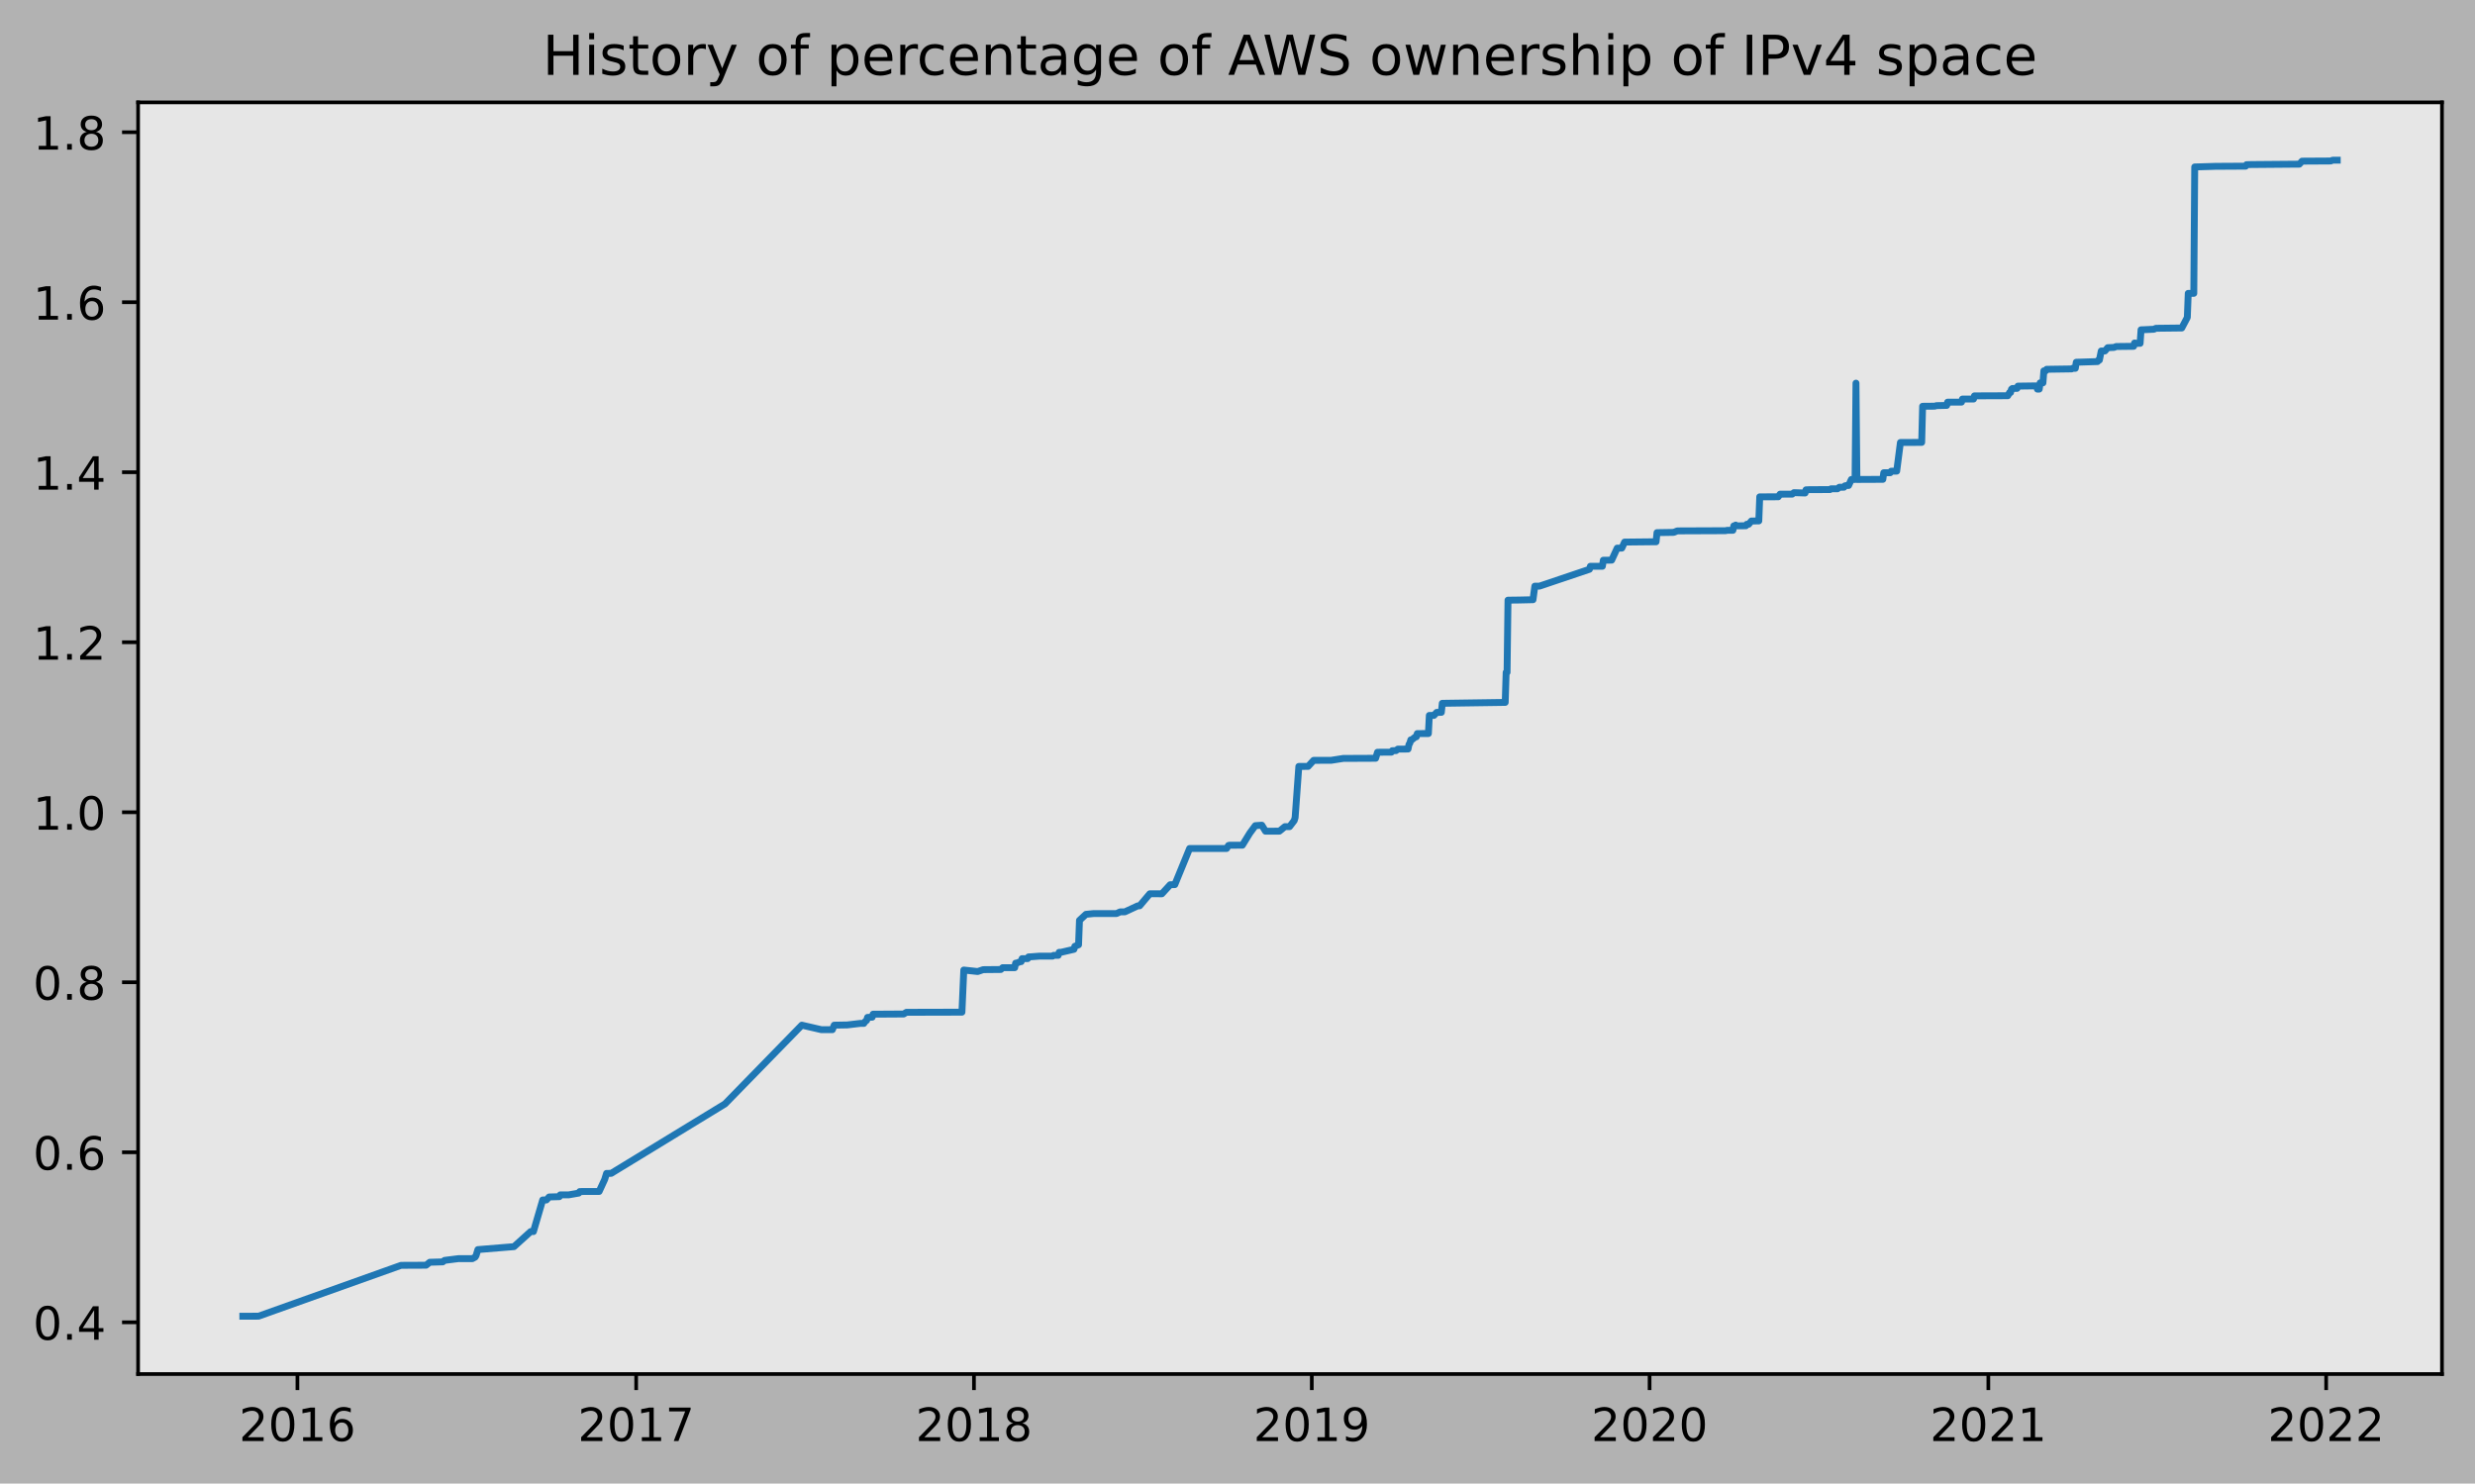
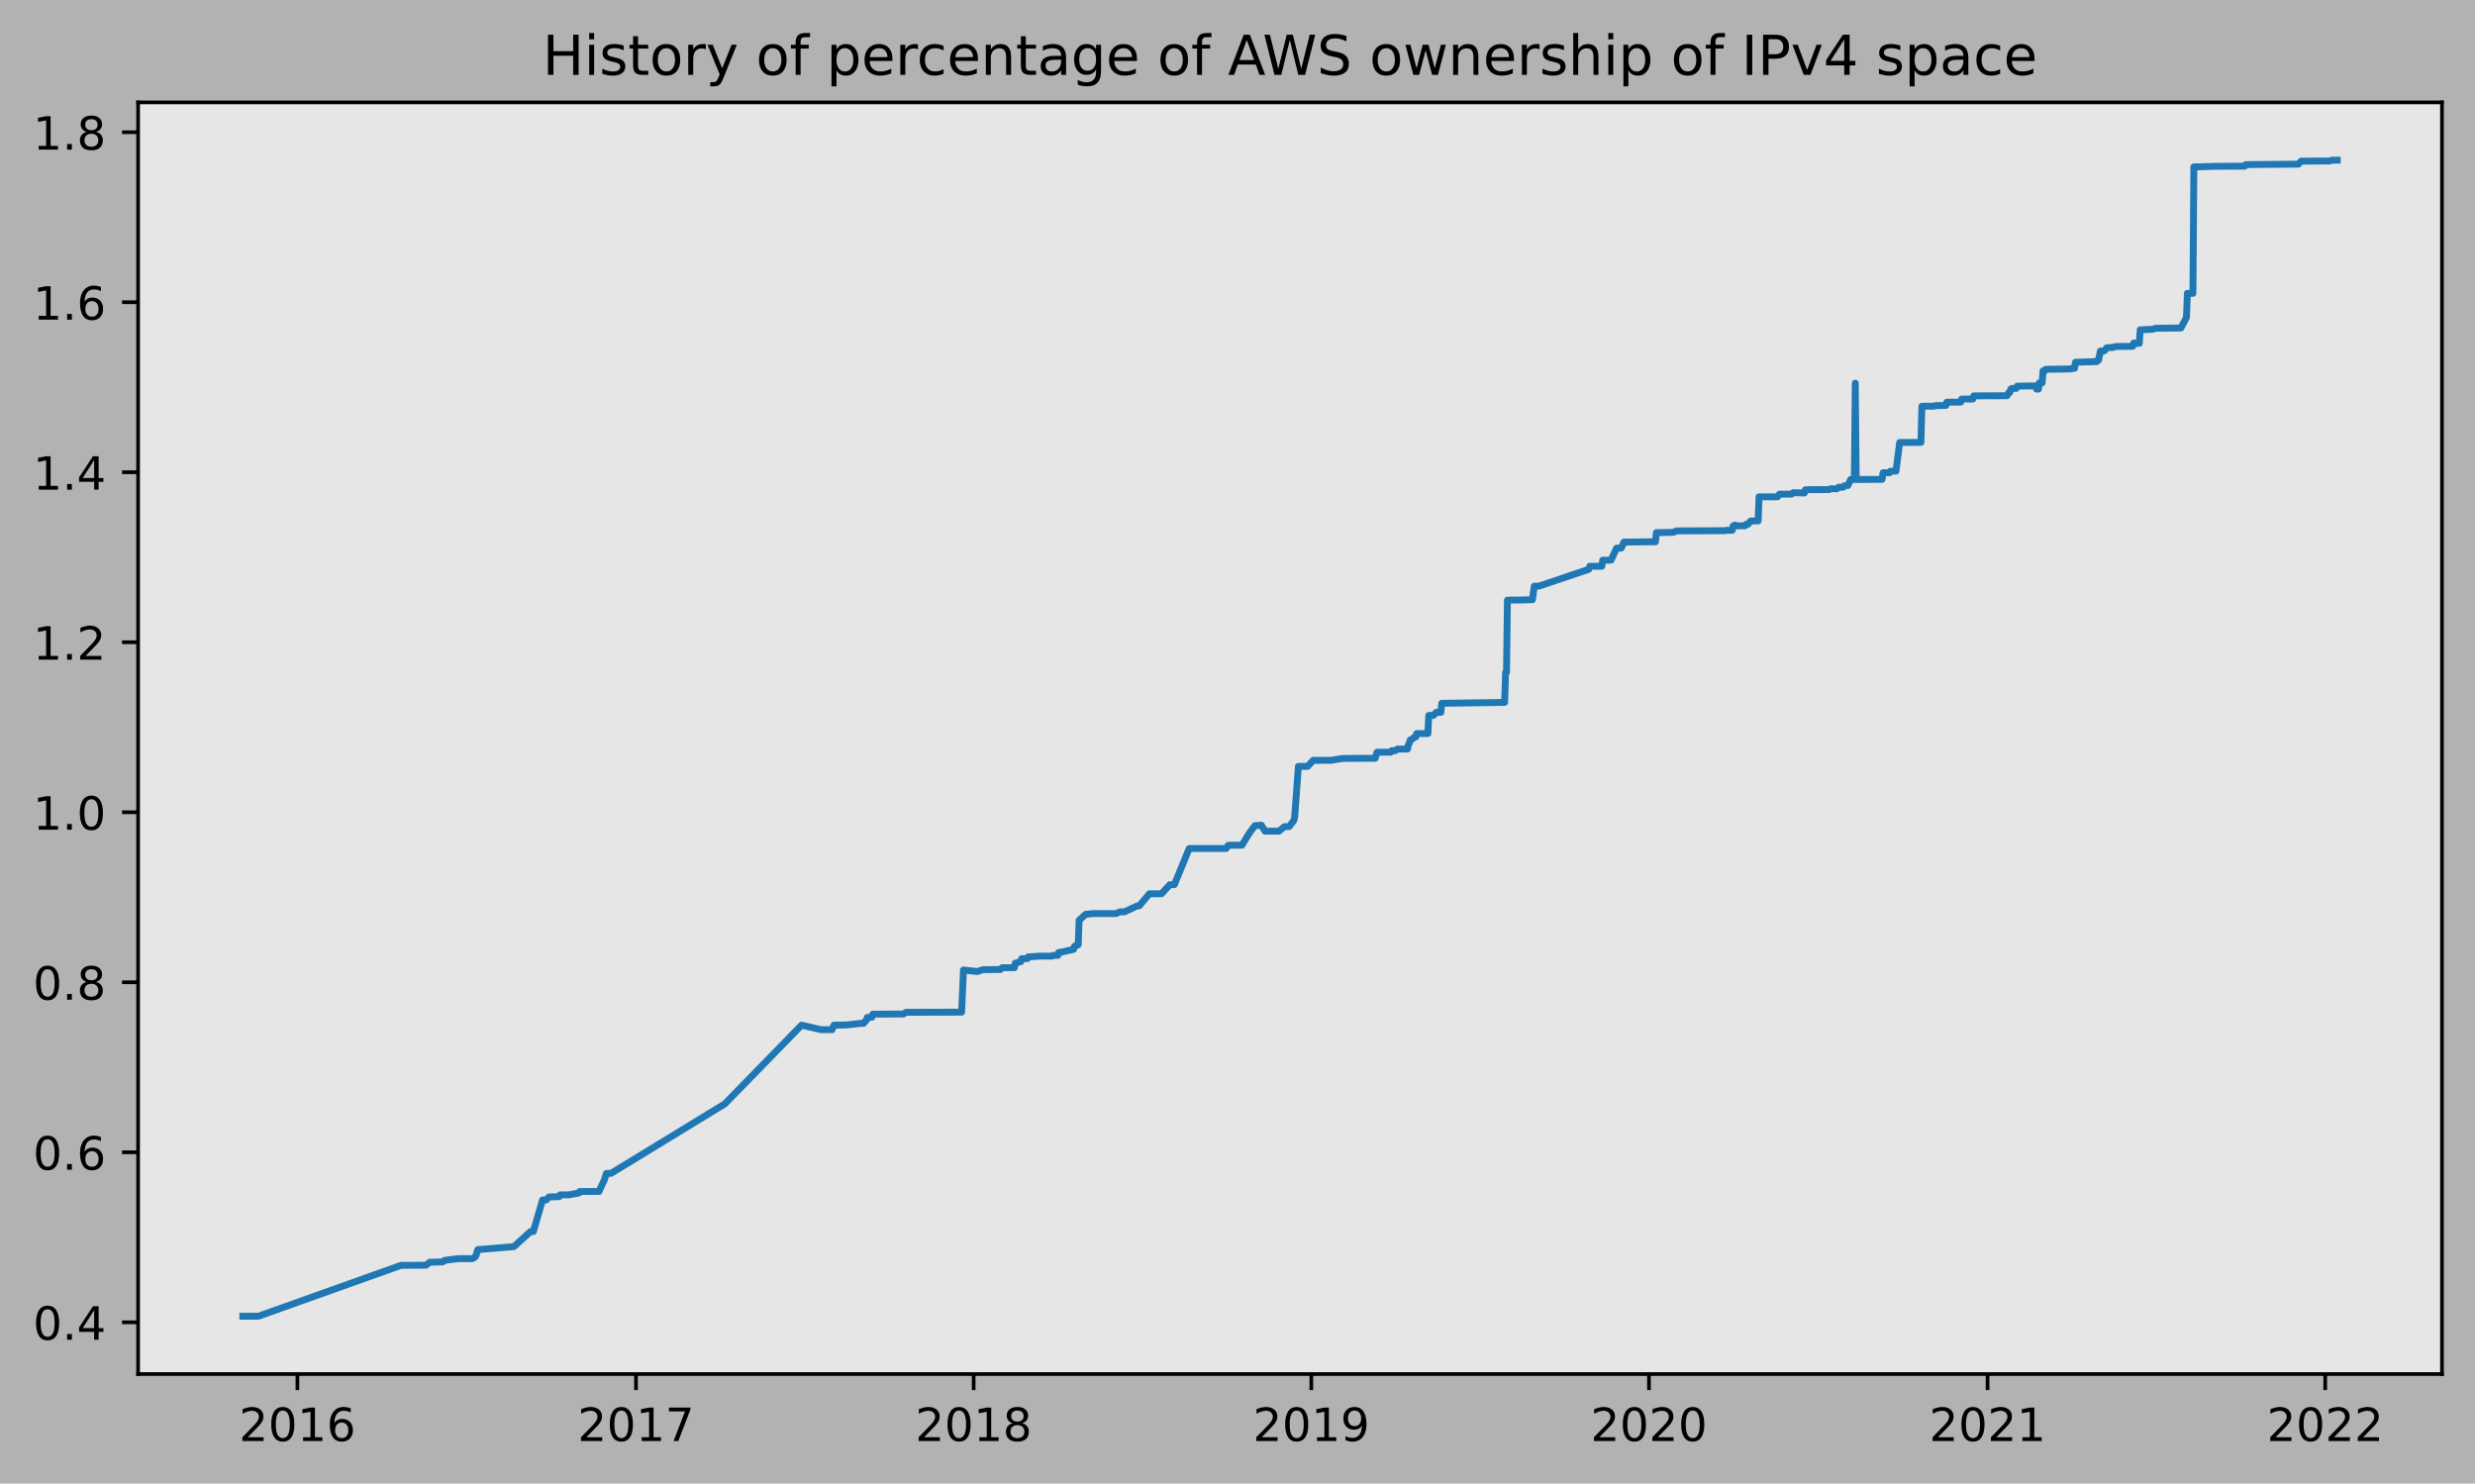
<svg xmlns="http://www.w3.org/2000/svg" xmlns:xlink="http://www.w3.org/1999/xlink" height="323.396pt" version="1.1" viewBox="0 0 539.503 323.396" width="539.503pt">
  <defs>
    <style type="text/css">
*{stroke-linecap:butt;stroke-linejoin:round;}
  </style>
  </defs>
  <g id="figure_1">
    <g id="patch_1">
      <path d="M 0 323.396  L 539.503 323.396  L 539.503 0  L 0 0  z " style="fill:#b2b2b2;" />
    </g>
    <g id="axes_1">
      <g id="patch_2">
        <path d="M 30.103 299.518  L 532.303 299.518  L 532.303 22.318  L 30.103 22.318  z " style="fill:#e6e6e6;" />
      </g>
      <g id="matplotlib.axis_1">
        <g id="xtick_1">
          <g id="line2d_1">
            <defs>
-               <path d="M 0 0  L 0 3.5  " id="m30e908b2bb" style="stroke:#000000;stroke-width:0.8;" />
-             </defs>
-             <g>
-               <use style="stroke:#000000;stroke-width:0.8;" x="64.833" xlink:href="#m30e908b2bb" y="299.518" />
+               <path d="M 0 0  L 0 3.5  " id="m2cf5b96a98" style="stroke:#000000;stroke-width:0.8;" />
+             </defs>
+             <g>
+               <use style="stroke:#000000;stroke-width:0.8;" x="64.828" xlink:href="#m2cf5b96a98" y="299.518" />
            </g>
          </g>
          <g id="text_1">
            <defs>
              <path d="M 19.188 8.297  L 53.609 8.297  L 53.609 0  L 7.328 0  L 7.328 8.297  Q 12.938 14.109 22.625 23.891  Q 32.328 33.688 34.812 36.531  Q 39.547 41.844 41.422 45.531  Q 43.312 49.219 43.312 52.781  Q 43.312 58.594 39.234 62.25  Q 35.156 65.922 28.609 65.922  Q 23.969 65.922 18.812 64.312  Q 13.672 62.703 7.812 59.422  L 7.812 69.391  Q 13.766 71.781 18.938 73  Q 24.125 74.219 28.422 74.219  Q 39.75 74.219 46.484 68.547  Q 53.219 62.891 53.219 53.422  Q 53.219 48.922 51.531 44.891  Q 49.859 40.875 45.406 35.406  Q 44.188 33.984 37.641 27.219  Q 31.109 20.453 19.188 8.297  z " id="DejaVuSans-50" />
              <path d="M 31.781 66.406  Q 24.172 66.406 20.328 58.906  Q 16.5 51.422 16.5 36.375  Q 16.5 21.391 20.328 13.891  Q 24.172 6.391 31.781 6.391  Q 39.453 6.391 43.281 13.891  Q 47.125 21.391 47.125 36.375  Q 47.125 51.422 43.281 58.906  Q 39.453 66.406 31.781 66.406  z M 31.781 74.219  Q 44.047 74.219 50.516 64.516  Q 56.984 54.828 56.984 36.375  Q 56.984 17.969 50.516 8.266  Q 44.047 -1.422 31.781 -1.422  Q 19.531 -1.422 13.062 8.266  Q 6.594 17.969 6.594 36.375  Q 6.594 54.828 13.062 64.516  Q 19.531 74.219 31.781 74.219  z " id="DejaVuSans-48" />
              <path d="M 12.406 8.297  L 28.516 8.297  L 28.516 63.922  L 10.984 60.406  L 10.984 69.391  L 28.422 72.906  L 38.281 72.906  L 38.281 8.297  L 54.391 8.297  L 54.391 0  L 12.406 0  z " id="DejaVuSans-49" />
              <path d="M 33.016 40.375  Q 26.375 40.375 22.484 35.828  Q 18.609 31.297 18.609 23.391  Q 18.609 15.531 22.484 10.953  Q 26.375 6.391 33.016 6.391  Q 39.656 6.391 43.531 10.953  Q 47.406 15.531 47.406 23.391  Q 47.406 31.297 43.531 35.828  Q 39.656 40.375 33.016 40.375  z M 52.594 71.297  L 52.594 62.312  Q 48.875 64.062 45.094 64.984  Q 41.312 65.922 37.594 65.922  Q 27.828 65.922 22.672 59.328  Q 17.531 52.734 16.797 39.406  Q 19.672 43.656 24.016 45.922  Q 28.375 48.188 33.594 48.188  Q 44.578 48.188 50.953 41.516  Q 57.328 34.859 57.328 23.391  Q 57.328 12.156 50.688 5.359  Q 44.047 -1.422 33.016 -1.422  Q 20.359 -1.422 13.672 8.266  Q 6.984 17.969 6.984 36.375  Q 6.984 53.656 15.188 63.938  Q 23.391 74.219 37.203 74.219  Q 40.922 74.219 44.703 73.484  Q 48.484 72.75 52.594 71.297  z " id="DejaVuSans-54" />
            </defs>
-             <g transform="translate(52.10826 314.1166)scale(0.1 -0.1)">
+             <g transform="translate(52.10301 314.1166)scale(0.1 -0.1)">
              <use xlink:href="#DejaVuSans-50" />
              <use x="63.623" xlink:href="#DejaVuSans-48" />
              <use x="127.246" xlink:href="#DejaVuSans-49" />
              <use x="190.869" xlink:href="#DejaVuSans-54" />
            </g>
          </g>
        </g>
        <g id="xtick_2">
          <g id="line2d_2">
            <g>
-               <use style="stroke:#000000;stroke-width:0.8;" x="138.671" xlink:href="#m30e908b2bb" y="299.518" />
+               <use style="stroke:#000000;stroke-width:0.8;" x="138.633" xlink:href="#m2cf5b96a98" y="299.518" />
            </g>
          </g>
          <g id="text_2">
            <defs>
              <path d="M 8.203 72.906  L 55.078 72.906  L 55.078 68.703  L 28.609 0  L 18.312 0  L 43.219 64.594  L 8.203 64.594  z " id="DejaVuSans-55" />
            </defs>
-             <g transform="translate(125.9464 314.1166)scale(0.1 -0.1)">
+             <g transform="translate(125.9085 314.1166)scale(0.1 -0.1)">
              <use xlink:href="#DejaVuSans-50" />
              <use x="63.623" xlink:href="#DejaVuSans-48" />
              <use x="127.246" xlink:href="#DejaVuSans-49" />
              <use x="190.869" xlink:href="#DejaVuSans-55" />
            </g>
          </g>
        </g>
        <g id="xtick_3">
          <g id="line2d_3">
            <g>
-               <use style="stroke:#000000;stroke-width:0.8;" x="212.308" xlink:href="#m30e908b2bb" y="299.518" />
+               <use style="stroke:#000000;stroke-width:0.8;" x="212.237" xlink:href="#m2cf5b96a98" y="299.518" />
            </g>
          </g>
          <g id="text_3">
            <defs>
              <path d="M 31.781 34.625  Q 24.75 34.625 20.719 30.859  Q 16.703 27.094 16.703 20.516  Q 16.703 13.922 20.719 10.156  Q 24.75 6.391 31.781 6.391  Q 38.812 6.391 42.859 10.172  Q 46.922 13.969 46.922 20.516  Q 46.922 27.094 42.891 30.859  Q 38.875 34.625 31.781 34.625  z M 21.922 38.812  Q 15.578 40.375 12.031 44.719  Q 8.5 49.078 8.5 55.328  Q 8.5 64.062 14.719 69.141  Q 20.953 74.219 31.781 74.219  Q 42.672 74.219 48.875 69.141  Q 55.078 64.062 55.078 55.328  Q 55.078 49.078 51.531 44.719  Q 48 40.375 41.703 38.812  Q 48.828 37.156 52.797 32.312  Q 56.781 27.484 56.781 20.516  Q 56.781 9.906 50.312 4.234  Q 43.844 -1.422 31.781 -1.422  Q 19.734 -1.422 13.25 4.234  Q 6.781 9.906 6.781 20.516  Q 6.781 27.484 10.781 32.312  Q 14.797 37.156 21.922 38.812  z M 18.312 54.391  Q 18.312 48.734 21.844 45.562  Q 25.391 42.391 31.781 42.391  Q 38.141 42.391 41.719 45.562  Q 45.312 48.734 45.312 54.391  Q 45.312 60.062 41.719 63.234  Q 38.141 66.406 31.781 66.406  Q 25.391 66.406 21.844 63.234  Q 18.312 60.062 18.312 54.391  z " id="DejaVuSans-56" />
            </defs>
-             <g transform="translate(199.5827 314.1166)scale(0.1 -0.1)">
+             <g transform="translate(199.5123 314.1166)scale(0.1 -0.1)">
              <use xlink:href="#DejaVuSans-50" />
              <use x="63.623" xlink:href="#DejaVuSans-48" />
              <use x="127.246" xlink:href="#DejaVuSans-49" />
              <use x="190.869" xlink:href="#DejaVuSans-56" />
            </g>
          </g>
        </g>
        <g id="xtick_4">
          <g id="line2d_4">
            <g>
-               <use style="stroke:#000000;stroke-width:0.8;" x="285.944" xlink:href="#m30e908b2bb" y="299.518" />
+               <use style="stroke:#000000;stroke-width:0.8;" x="285.841" xlink:href="#m2cf5b96a98" y="299.518" />
            </g>
          </g>
          <g id="text_4">
            <defs>
              <path d="M 10.984 1.516  L 10.984 10.5  Q 14.703 8.734 18.5 7.812  Q 22.312 6.891 25.984 6.891  Q 35.75 6.891 40.891 13.453  Q 46.047 20.016 46.781 33.406  Q 43.953 29.203 39.594 26.953  Q 35.25 24.703 29.984 24.703  Q 19.047 24.703 12.672 31.312  Q 6.297 37.938 6.297 49.422  Q 6.297 60.641 12.938 67.422  Q 19.578 74.219 30.609 74.219  Q 43.266 74.219 49.922 64.516  Q 56.594 54.828 56.594 36.375  Q 56.594 19.141 48.406 8.859  Q 40.234 -1.422 26.422 -1.422  Q 22.703 -1.422 18.891 -0.688  Q 15.094 0.047 10.984 1.516  z M 30.609 32.422  Q 37.25 32.422 41.125 36.953  Q 45.016 41.5 45.016 49.422  Q 45.016 57.281 41.125 61.844  Q 37.25 66.406 30.609 66.406  Q 23.969 66.406 20.094 61.844  Q 16.219 57.281 16.219 49.422  Q 16.219 41.5 20.094 36.953  Q 23.969 32.422 30.609 32.422  z " id="DejaVuSans-57" />
            </defs>
-             <g transform="translate(273.2191 314.1166)scale(0.1 -0.1)">
+             <g transform="translate(273.1162 314.1166)scale(0.1 -0.1)">
              <use xlink:href="#DejaVuSans-50" />
              <use x="63.623" xlink:href="#DejaVuSans-48" />
              <use x="127.246" xlink:href="#DejaVuSans-49" />
              <use x="190.869" xlink:href="#DejaVuSans-57" />
            </g>
          </g>
        </g>
        <g id="xtick_5">
          <g id="line2d_5">
            <g>
-               <use style="stroke:#000000;stroke-width:0.8;" x="359.58" xlink:href="#m30e908b2bb" y="299.518" />
+               <use style="stroke:#000000;stroke-width:0.8;" x="359.445" xlink:href="#m2cf5b96a98" y="299.518" />
            </g>
          </g>
          <g id="text_5">
-             <g transform="translate(346.8555 314.1166)scale(0.1 -0.1)">
+             <g transform="translate(346.72 314.1166)scale(0.1 -0.1)">
              <use xlink:href="#DejaVuSans-50" />
              <use x="63.623" xlink:href="#DejaVuSans-48" />
              <use x="127.246" xlink:href="#DejaVuSans-50" />
              <use x="190.869" xlink:href="#DejaVuSans-48" />
            </g>
          </g>
        </g>
        <g id="xtick_6">
          <g id="line2d_6">
            <g>
-               <use style="stroke:#000000;stroke-width:0.8;" x="433.419" xlink:href="#m30e908b2bb" y="299.518" />
+               <use style="stroke:#000000;stroke-width:0.8;" x="433.251" xlink:href="#m2cf5b96a98" y="299.518" />
            </g>
          </g>
          <g id="text_6">
-             <g transform="translate(420.6936 314.1166)scale(0.1 -0.1)">
+             <g transform="translate(420.5255 314.1166)scale(0.1 -0.1)">
              <use xlink:href="#DejaVuSans-50" />
              <use x="63.623" xlink:href="#DejaVuSans-48" />
              <use x="127.246" xlink:href="#DejaVuSans-50" />
              <use x="190.869" xlink:href="#DejaVuSans-49" />
            </g>
          </g>
        </g>
        <g id="xtick_7">
          <g id="line2d_7">
            <g>
-               <use style="stroke:#000000;stroke-width:0.8;" x="507.055" xlink:href="#m30e908b2bb" y="299.518" />
+               <use style="stroke:#000000;stroke-width:0.8;" x="506.854" xlink:href="#m2cf5b96a98" y="299.518" />
            </g>
          </g>
          <g id="text_7">
-             <g transform="translate(494.3299 314.1166)scale(0.1 -0.1)">
+             <g transform="translate(494.1293 314.1166)scale(0.1 -0.1)">
              <use xlink:href="#DejaVuSans-50" />
              <use x="63.623" xlink:href="#DejaVuSans-48" />
              <use x="127.246" xlink:href="#DejaVuSans-50" />
              <use x="190.869" xlink:href="#DejaVuSans-50" />
            </g>
          </g>
        </g>
      </g>
      <g id="matplotlib.axis_2">
        <g id="ytick_1">
          <g id="line2d_8">
            <defs>
-               <path d="M 0 0  L -3.5 0  " id="mbabede52ba" style="stroke:#000000;stroke-width:0.8;" />
-             </defs>
-             <g>
-               <use style="stroke:#000000;stroke-width:0.8;" x="30.103" xlink:href="#mbabede52ba" y="288.237" />
+               <path d="M 0 0  L -3.5 0  " id="ma3148208dd" style="stroke:#000000;stroke-width:0.8;" />
+             </defs>
+             <g>
+               <use style="stroke:#000000;stroke-width:0.8;" x="30.103" xlink:href="#ma3148208dd" y="288.237" />
            </g>
          </g>
          <g id="text_8">
            <defs>
              <path d="M 10.688 12.406  L 21 12.406  L 21 0  L 10.688 0  z " id="DejaVuSans-46" />
              <path d="M 37.797 64.312  L 12.891 25.391  L 37.797 25.391  z M 35.203 72.906  L 47.609 72.906  L 47.609 25.391  L 58.016 25.391  L 58.016 17.188  L 47.609 17.188  L 47.609 0  L 37.797 0  L 37.797 17.188  L 4.891 17.188  L 4.891 26.703  z " id="DejaVuSans-52" />
            </defs>
            <g transform="translate(7.2 292.0362)scale(0.1 -0.1)">
              <use xlink:href="#DejaVuSans-48" />
              <use x="63.623" xlink:href="#DejaVuSans-46" />
              <use x="95.41" xlink:href="#DejaVuSans-52" />
            </g>
          </g>
        </g>
        <g id="ytick_2">
          <g id="line2d_9">
            <g>
-               <use style="stroke:#000000;stroke-width:0.8;" x="30.103" xlink:href="#mbabede52ba" y="251.178" />
+               <use style="stroke:#000000;stroke-width:0.8;" x="30.103" xlink:href="#ma3148208dd" y="251.178" />
            </g>
          </g>
          <g id="text_9">
            <g transform="translate(7.2 254.9769)scale(0.1 -0.1)">
              <use xlink:href="#DejaVuSans-48" />
              <use x="63.623" xlink:href="#DejaVuSans-46" />
              <use x="95.41" xlink:href="#DejaVuSans-54" />
            </g>
          </g>
        </g>
        <g id="ytick_3">
          <g id="line2d_10">
            <g>
-               <use style="stroke:#000000;stroke-width:0.8;" x="30.103" xlink:href="#mbabede52ba" y="214.118" />
+               <use style="stroke:#000000;stroke-width:0.8;" x="30.103" xlink:href="#ma3148208dd" y="214.118" />
            </g>
          </g>
          <g id="text_10">
            <g transform="translate(7.2 217.9176)scale(0.1 -0.1)">
              <use xlink:href="#DejaVuSans-48" />
              <use x="63.623" xlink:href="#DejaVuSans-46" />
              <use x="95.41" xlink:href="#DejaVuSans-56" />
            </g>
          </g>
        </g>
        <g id="ytick_4">
          <g id="line2d_11">
            <g>
-               <use style="stroke:#000000;stroke-width:0.8;" x="30.103" xlink:href="#mbabede52ba" y="177.059" />
+               <use style="stroke:#000000;stroke-width:0.8;" x="30.103" xlink:href="#ma3148208dd" y="177.059" />
            </g>
          </g>
          <g id="text_11">
            <g transform="translate(7.2 180.8584)scale(0.1 -0.1)">
              <use xlink:href="#DejaVuSans-49" />
              <use x="63.623" xlink:href="#DejaVuSans-46" />
              <use x="95.41" xlink:href="#DejaVuSans-48" />
            </g>
          </g>
        </g>
        <g id="ytick_5">
          <g id="line2d_12">
            <g>
-               <use style="stroke:#000000;stroke-width:0.8;" x="30.103" xlink:href="#mbabede52ba" y="140" />
+               <use style="stroke:#000000;stroke-width:0.8;" x="30.103" xlink:href="#ma3148208dd" y="140" />
            </g>
          </g>
          <g id="text_12">
            <g transform="translate(7.2 143.7991)scale(0.1 -0.1)">
              <use xlink:href="#DejaVuSans-49" />
              <use x="63.623" xlink:href="#DejaVuSans-46" />
              <use x="95.41" xlink:href="#DejaVuSans-50" />
            </g>
          </g>
        </g>
        <g id="ytick_6">
          <g id="line2d_13">
            <g>
-               <use style="stroke:#000000;stroke-width:0.8;" x="30.103" xlink:href="#mbabede52ba" y="102.941" />
+               <use style="stroke:#000000;stroke-width:0.8;" x="30.103" xlink:href="#ma3148208dd" y="102.941" />
            </g>
          </g>
          <g id="text_13">
            <g transform="translate(7.2 106.7398)scale(0.1 -0.1)">
              <use xlink:href="#DejaVuSans-49" />
              <use x="63.623" xlink:href="#DejaVuSans-46" />
              <use x="95.41" xlink:href="#DejaVuSans-52" />
            </g>
          </g>
        </g>
        <g id="ytick_7">
          <g id="line2d_14">
            <g>
-               <use style="stroke:#000000;stroke-width:0.8;" x="30.103" xlink:href="#mbabede52ba" y="65.881" />
+               <use style="stroke:#000000;stroke-width:0.8;" x="30.103" xlink:href="#ma3148208dd" y="65.881" />
            </g>
          </g>
          <g id="text_14">
            <g transform="translate(7.2 69.68051)scale(0.1 -0.1)">
              <use xlink:href="#DejaVuSans-49" />
              <use x="63.623" xlink:href="#DejaVuSans-46" />
              <use x="95.41" xlink:href="#DejaVuSans-54" />
            </g>
          </g>
        </g>
        <g id="ytick_8">
          <g id="line2d_15">
            <g>
-               <use style="stroke:#000000;stroke-width:0.8;" x="30.103" xlink:href="#mbabede52ba" y="28.822" />
+               <use style="stroke:#000000;stroke-width:0.8;" x="30.103" xlink:href="#ma3148208dd" y="28.822" />
            </g>
          </g>
          <g id="text_15">
            <g transform="translate(7.2 32.62122)scale(0.1 -0.1)">
              <use xlink:href="#DejaVuSans-49" />
              <use x="63.623" xlink:href="#DejaVuSans-46" />
              <use x="95.41" xlink:href="#DejaVuSans-56" />
            </g>
          </g>
        </g>
      </g>
      <g id="line2d_16">
-         <path clip-path="url(#p47f72ec6fc)" d="M 52.93 286.918  L 56.36 286.904  L 87.429 275.82  L 92.876 275.795  L 93.683 275.15  L 96.507 275.068  L 96.91 274.741  L 99.937 274.36  L 102.963 274.363  L 103.568 274.035  L 103.77 273.707  L 104.173 272.39  L 112.041 271.745  L 115.673 268.463  L 116.278 268.461  L 118.295 261.573  L 119.102 261.573  L 119.707 260.917  L 121.927 260.851  L 122.128 260.459  L 123.944 260.459  L 126.163 260.073  L 126.365 259.745  L 126.769 259.73  L 130.602 259.718  L 131.812 257.094  L 132.216 255.782  L 133.224 255.772  L 158.039 240.631  L 174.783 223.466  L 179.02 224.446  L 181.441 224.453  L 181.844 223.469  L 184.669 223.42  L 187.493 223.085  L 188.3 223.085  L 188.502 222.757  L 188.905 222.429  L 189.107 221.773  L 190.116 221.732  L 190.318 221.076  L 196.975 221.034  L 197.58 220.665  L 209.685 220.634  L 210.089 211.45  L 213.115 211.778  L 214.325 211.367  L 218.158 211.331  L 218.562 210.936  L 221.184 210.937  L 221.386 209.953  L 221.588 209.951  L 222.395 209.621  L 222.597 209.62  L 222.798 208.964  L 224.009 208.963  L 224.211 208.587  L 224.412 208.585  L 226.632 208.417  L 229.456 208.416  L 229.658 208.252  L 230.666 208.251  L 230.868 207.595  L 231.272 207.59  L 234.096 206.934  L 234.298 206.278  L 235.105 205.95  L 235.306 200.62  L 236.719 199.308  L 238.333 199.144  L 243.376 199.137  L 244.183 198.768  L 245.192 198.768  L 248.016 197.456  L 248.42 197.452  L 250.639 194.827  L 253.262 194.831  L 255.077 192.857  L 256.086 192.83  L 259.314 184.956  L 267.384 184.951  L 267.787 184.295  L 267.989 184.244  L 270.813 184.24  L 272.427 181.616  L 273.638 179.976  L 275.05 179.877  L 275.857 181.189  L 278.883 181.178  L 280.094 180.194  L 281.102 180.192  L 282.111 178.88  L 282.313 178.219  L 283.12 167.067  L 285.137 167.062  L 286.348 165.745  L 290.181 165.733  L 292.803 165.323  L 299.864 165.29  L 300.268 163.977  L 303.294 163.962  L 303.496 163.634  L 304.303 163.623  L 304.706 163.295  L 306.925 163.277  L 307.127 162.293  L 307.329 161.965  L 307.531 161.273  L 307.732 161.272  L 308.539 160.616  L 308.741 160.615  L 308.943 159.905  L 311.364 159.901  L 311.566 155.95  L 312.574 155.943  L 313.179 155.286  L 314.188 155.28  L 314.39 153.31  L 328.108 153.112  L 328.31 146.567  L 328.512 146.567  L 328.714 130.823  L 331.135 130.793  L 334.161 130.726  L 334.564 127.774  L 335.573 127.768  L 346.467 124.098  L 346.669 123.442  L 349.292 123.432  L 349.493 122.12  L 351.309 122.102  L 352.519 119.478  L 353.528 119.477  L 354.133 118.165  L 359.782 118.106  L 360.993 118.101  L 361.194 116.104  L 364.826 116.047  L 365.633 115.724  L 376.123 115.681  L 376.527 115.599  L 377.737 115.594  L 377.939 114.63  L 378.141 114.63  L 378.343 114.458  L 378.544 114.62  L 380.562 114.607  L 380.764 114.28  L 381.167 114.279  L 381.772 113.57  L 383.386 113.553  L 383.588 108.302  L 387.623 108.293  L 388.026 107.719  L 390.649 107.717  L 391.052 107.389  L 393.473 107.466  L 393.675 106.774  L 394.482 106.739  L 398.92 106.718  L 399.122 106.554  L 400.534 106.548  L 400.938 106.211  L 401.947 106.207  L 402.148 105.91  L 402.552 105.828  L 402.955 105.828  L 403.561 104.516  L 404.368 104.516  L 404.569 83.522  L 404.771 104.514  L 410.42 104.489  L 410.622 103.047  L 412.034 103.046  L 412.236 102.717  L 413.446 102.699  L 414.253 96.457  L 418.893 96.433  L 419.095 88.561  L 421.717 88.538  L 422.121 88.422  L 424.34 88.374  L 424.542 87.667  L 427.568 87.654  L 427.77 86.987  L 430.191 86.983  L 430.392 86.293  L 437.655 86.263  L 438.059 85.561  L 438.26 85.561  L 438.462 84.847  L 438.664 84.681  L 439.673 84.662  L 439.874 84.17  L 443.909 84.114  L 444.111 84.821  L 444.514 84.819  L 444.716 83.458  L 445.321 83.458  L 445.523 80.834  L 445.927 80.831  L 446.128 80.499  L 451.575 80.419  L 451.777 80.288  L 452.382 80.287  L 452.584 78.963  L 457.224 78.818  L 457.426 78.489  L 457.628 78.488  L 458.031 76.509  L 458.838 76.5  L 459.443 75.792  L 460.856 75.729  L 461.259 75.534  L 465.092 75.491  L 465.294 74.768  L 465.899 74.848  L 466.504 74.842  L 466.706 71.889  L 467.311 71.871  L 469.531 71.766  L 469.934 71.561  L 475.583 71.496  L 476.793 69.195  L 476.995 63.946  L 478.206 63.945  L 478.407 36.392  L 482.039 36.286  L 482.846 36.258  L 488.091 36.228  L 489.503 36.225  L 489.705 35.897  L 490.714 35.87  L 500.397 35.789  L 501.204 35.785  L 501.81 35.129  L 508.064 35.093  L 508.467 34.919  L 509.476 34.918  L 509.476 34.918  " style="fill:none;stroke:#1f77b4;stroke-linecap:square;stroke-width:1.5;" />
+         <path clip-path="url(#p5f6b1143b4)" d="M 52.93 286.918  L 56.359 286.904  L 87.413 275.82  L 92.858 275.795  L 93.665 275.15  L 96.488 275.068  L 96.891 274.741  L 99.916 274.36  L 102.941 274.363  L 103.546 274.035  L 103.747 273.707  L 104.151 272.39  L 112.015 271.745  L 115.645 268.463  L 116.25 268.461  L 118.266 261.573  L 119.073 261.573  L 119.678 260.917  L 121.896 260.851  L 122.098 260.459  L 123.913 260.459  L 126.131 260.073  L 126.333 259.745  L 126.736 259.73  L 130.567 259.718  L 131.777 257.094  L 132.181 255.782  L 133.189 255.772  L 157.992 240.631  L 174.73 223.466  L 178.964 224.446  L 181.384 224.453  L 181.788 223.469  L 184.611 223.42  L 187.434 223.085  L 188.24 223.085  L 188.442 222.757  L 188.845 222.429  L 189.047 221.773  L 190.055 221.732  L 190.257 221.076  L 196.912 221.034  L 197.517 220.665  L 209.616 220.634  L 210.019 211.45  L 213.044 211.778  L 214.254 211.367  L 218.085 211.331  L 218.489 210.936  L 221.11 210.937  L 221.312 209.953  L 221.513 209.951  L 222.32 209.621  L 222.522 209.62  L 222.723 208.964  L 223.933 208.963  L 224.135 208.587  L 224.337 208.585  L 226.555 208.417  L 229.378 208.416  L 229.58 208.252  L 230.588 208.251  L 230.79 207.595  L 231.193 207.59  L 234.016 206.934  L 234.218 206.278  L 235.024 205.95  L 235.226 200.62  L 236.638 199.308  L 238.251 199.144  L 243.292 199.137  L 244.099 198.768  L 245.107 198.768  L 247.93 197.456  L 248.333 197.452  L 250.552 194.827  L 253.173 194.831  L 254.988 192.857  L 255.996 192.83  L 259.223 184.956  L 267.289 184.951  L 267.692 184.295  L 267.894 184.244  L 270.717 184.24  L 272.33 181.616  L 273.54 179.976  L 274.952 179.877  L 275.758 181.189  L 278.783 181.178  L 279.993 180.194  L 281.001 180.192  L 282.01 178.88  L 282.211 178.219  L 283.018 167.067  L 285.035 167.062  L 286.244 165.745  L 290.076 165.733  L 292.697 165.323  L 299.755 165.29  L 300.159 163.977  L 303.183 163.962  L 303.385 163.634  L 304.192 163.623  L 304.595 163.295  L 306.813 163.277  L 307.015 162.293  L 307.217 161.965  L 307.418 161.273  L 307.62 161.272  L 308.426 160.616  L 308.628 160.615  L 308.83 159.905  L 311.25 159.901  L 311.451 155.95  L 312.46 155.943  L 313.065 155.286  L 314.073 155.28  L 314.274 153.31  L 327.987 153.112  L 328.189 146.567  L 328.39 146.567  L 328.592 130.823  L 331.012 130.793  L 334.037 130.726  L 334.44 127.774  L 335.448 127.768  L 346.337 124.098  L 346.539 123.442  L 349.161 123.432  L 349.362 122.12  L 351.177 122.102  L 352.387 119.478  L 353.395 119.477  L 354 118.165  L 359.647 118.106  L 360.857 118.101  L 361.058 116.104  L 364.688 116.047  L 365.495 115.724  L 375.981 115.681  L 376.384 115.599  L 377.594 115.594  L 377.796 114.63  L 377.997 114.63  L 378.199 114.458  L 378.401 114.62  L 380.417 114.607  L 380.619 114.28  L 381.022 114.279  L 381.627 113.57  L 383.24 113.553  L 383.442 108.302  L 387.475 108.293  L 387.878 107.719  L 390.5 107.717  L 390.903 107.389  L 393.323 107.466  L 393.525 106.774  L 394.331 106.739  L 398.768 106.718  L 398.969 106.554  L 400.381 106.548  L 400.784 106.211  L 401.792 106.207  L 401.994 105.91  L 402.397 105.828  L 402.801 105.828  L 403.406 104.516  L 404.212 104.516  L 404.414 83.522  L 404.616 104.514  L 410.262 104.489  L 410.464 103.047  L 411.875 103.046  L 412.077 102.717  L 413.287 102.699  L 414.093 96.457  L 418.731 96.433  L 418.933 88.561  L 421.555 88.538  L 421.958 88.422  L 424.176 88.374  L 424.378 87.667  L 427.403 87.654  L 427.604 86.987  L 430.024 86.983  L 430.226 86.293  L 437.485 86.263  L 437.889 85.561  L 438.09 85.561  L 438.292 84.847  L 438.494 84.681  L 439.502 84.662  L 439.703 84.17  L 443.737 84.114  L 443.938 84.821  L 444.341 84.819  L 444.543 83.458  L 445.148 83.458  L 445.35 80.834  L 445.753 80.831  L 445.955 80.499  L 451.399 80.419  L 451.601 80.288  L 452.206 80.287  L 452.408 78.963  L 457.046 78.818  L 457.247 78.489  L 457.449 78.488  L 457.852 76.509  L 458.659 76.5  L 459.264 75.792  L 460.675 75.729  L 461.079 75.534  L 464.91 75.491  L 465.112 74.768  L 465.717 74.848  L 466.322 74.842  L 466.523 71.889  L 467.128 71.871  L 469.347 71.766  L 469.75 71.561  L 475.396 71.496  L 476.606 69.195  L 476.808 63.946  L 478.018 63.945  L 478.219 36.392  L 481.849 36.286  L 482.656 36.258  L 487.899 36.228  L 489.31 36.225  L 489.512 35.897  L 490.52 35.87  L 500.2 35.789  L 501.006 35.785  L 501.611 35.129  L 507.863 35.093  L 508.266 34.919  L 509.476 34.918  L 509.476 34.918  " style="fill:none;stroke:#1f77b4;stroke-linecap:square;stroke-width:1.5;" />
      </g>
      <g id="patch_3">
        <path d="M 30.103 299.518  L 30.103 22.318  " style="fill:none;stroke:#000000;stroke-linecap:square;stroke-linejoin:miter;stroke-width:0.8;" />
      </g>
      <g id="patch_4">
        <path d="M 532.303 299.518  L 532.303 22.318  " style="fill:none;stroke:#000000;stroke-linecap:square;stroke-linejoin:miter;stroke-width:0.8;" />
      </g>
      <g id="patch_5">
        <path d="M 30.103 299.518  L 532.303 299.518  " style="fill:none;stroke:#000000;stroke-linecap:square;stroke-linejoin:miter;stroke-width:0.8;" />
      </g>
      <g id="patch_6">
        <path d="M 30.103 22.318  L 532.303 22.318  " style="fill:none;stroke:#000000;stroke-linecap:square;stroke-linejoin:miter;stroke-width:0.8;" />
      </g>
      <g id="text_16">
        <defs>
          <path d="M 9.812 72.906  L 19.672 72.906  L 19.672 43.016  L 55.516 43.016  L 55.516 72.906  L 65.375 72.906  L 65.375 0  L 55.516 0  L 55.516 34.719  L 19.672 34.719  L 19.672 0  L 9.812 0  z " id="DejaVuSans-72" />
          <path d="M 9.422 54.688  L 18.406 54.688  L 18.406 0  L 9.422 0  z M 9.422 75.984  L 18.406 75.984  L 18.406 64.594  L 9.422 64.594  z " id="DejaVuSans-105" />
          <path d="M 44.281 53.078  L 44.281 44.578  Q 40.484 46.531 36.375 47.5  Q 32.281 48.484 27.875 48.484  Q 21.188 48.484 17.844 46.438  Q 14.5 44.391 14.5 40.281  Q 14.5 37.156 16.891 35.375  Q 19.281 33.594 26.516 31.984  L 29.594 31.297  Q 39.156 29.25 43.188 25.516  Q 47.219 21.781 47.219 15.094  Q 47.219 7.469 41.188 3.016  Q 35.156 -1.422 24.609 -1.422  Q 20.219 -1.422 15.453 -0.562  Q 10.688 0.297 5.422 2  L 5.422 11.281  Q 10.406 8.688 15.234 7.391  Q 20.062 6.109 24.812 6.109  Q 31.156 6.109 34.562 8.281  Q 37.984 10.453 37.984 14.406  Q 37.984 18.062 35.516 20.016  Q 33.062 21.969 24.703 23.781  L 21.578 24.516  Q 13.234 26.266 9.516 29.906  Q 5.812 33.547 5.812 39.891  Q 5.812 47.609 11.281 51.797  Q 16.75 56 26.812 56  Q 31.781 56 36.172 55.266  Q 40.578 54.547 44.281 53.078  z " id="DejaVuSans-115" />
          <path d="M 18.312 70.219  L 18.312 54.688  L 36.812 54.688  L 36.812 47.703  L 18.312 47.703  L 18.312 18.016  Q 18.312 11.328 20.141 9.422  Q 21.969 7.516 27.594 7.516  L 36.812 7.516  L 36.812 0  L 27.594 0  Q 17.188 0 13.234 3.875  Q 9.281 7.766 9.281 18.016  L 9.281 47.703  L 2.688 47.703  L 2.688 54.688  L 9.281 54.688  L 9.281 70.219  z " id="DejaVuSans-116" />
          <path d="M 30.609 48.391  Q 23.391 48.391 19.188 42.75  Q 14.984 37.109 14.984 27.297  Q 14.984 17.484 19.156 11.844  Q 23.344 6.203 30.609 6.203  Q 37.797 6.203 41.984 11.859  Q 46.188 17.531 46.188 27.297  Q 46.188 37.016 41.984 42.703  Q 37.797 48.391 30.609 48.391  z M 30.609 56  Q 42.328 56 49.016 48.375  Q 55.719 40.766 55.719 27.297  Q 55.719 13.875 49.016 6.219  Q 42.328 -1.422 30.609 -1.422  Q 18.844 -1.422 12.172 6.219  Q 5.516 13.875 5.516 27.297  Q 5.516 40.766 12.172 48.375  Q 18.844 56 30.609 56  z " id="DejaVuSans-111" />
          <path d="M 41.109 46.297  Q 39.594 47.172 37.812 47.578  Q 36.031 48 33.891 48  Q 26.266 48 22.188 43.047  Q 18.109 38.094 18.109 28.812  L 18.109 0  L 9.078 0  L 9.078 54.688  L 18.109 54.688  L 18.109 46.188  Q 20.953 51.172 25.484 53.578  Q 30.031 56 36.531 56  Q 37.453 56 38.578 55.875  Q 39.703 55.766 41.062 55.516  z " id="DejaVuSans-114" />
          <path d="M 32.172 -5.078  Q 28.375 -14.844 24.75 -17.812  Q 21.141 -20.797 15.094 -20.797  L 7.906 -20.797  L 7.906 -13.281  L 13.188 -13.281  Q 16.891 -13.281 18.938 -11.516  Q 21 -9.766 23.484 -3.219  L 25.094 0.875  L 2.984 54.688  L 12.5 54.688  L 29.594 11.922  L 46.688 54.688  L 56.203 54.688  z " id="DejaVuSans-121" />
          <path id="DejaVuSans-32" />
          <path d="M 37.109 75.984  L 37.109 68.5  L 28.516 68.5  Q 23.688 68.5 21.797 66.547  Q 19.922 64.594 19.922 59.516  L 19.922 54.688  L 34.719 54.688  L 34.719 47.703  L 19.922 47.703  L 19.922 0  L 10.891 0  L 10.891 47.703  L 2.297 47.703  L 2.297 54.688  L 10.891 54.688  L 10.891 58.5  Q 10.891 67.625 15.141 71.797  Q 19.391 75.984 28.609 75.984  z " id="DejaVuSans-102" />
          <path d="M 18.109 8.203  L 18.109 -20.797  L 9.078 -20.797  L 9.078 54.688  L 18.109 54.688  L 18.109 46.391  Q 20.953 51.266 25.266 53.625  Q 29.594 56 35.594 56  Q 45.562 56 51.781 48.094  Q 58.016 40.188 58.016 27.297  Q 58.016 14.406 51.781 6.484  Q 45.562 -1.422 35.594 -1.422  Q 29.594 -1.422 25.266 0.953  Q 20.953 3.328 18.109 8.203  z M 48.688 27.297  Q 48.688 37.203 44.609 42.844  Q 40.531 48.484 33.406 48.484  Q 26.266 48.484 22.188 42.844  Q 18.109 37.203 18.109 27.297  Q 18.109 17.391 22.188 11.75  Q 26.266 6.109 33.406 6.109  Q 40.531 6.109 44.609 11.75  Q 48.688 17.391 48.688 27.297  z " id="DejaVuSans-112" />
          <path d="M 56.203 29.594  L 56.203 25.203  L 14.891 25.203  Q 15.484 15.922 20.484 11.062  Q 25.484 6.203 34.422 6.203  Q 39.594 6.203 44.453 7.469  Q 49.312 8.734 54.109 11.281  L 54.109 2.781  Q 49.266 0.734 44.188 -0.344  Q 39.109 -1.422 33.891 -1.422  Q 20.797 -1.422 13.156 6.188  Q 5.516 13.812 5.516 26.812  Q 5.516 40.234 12.766 48.109  Q 20.016 56 32.328 56  Q 43.359 56 49.781 48.891  Q 56.203 41.797 56.203 29.594  z M 47.219 32.234  Q 47.125 39.594 43.094 43.984  Q 39.062 48.391 32.422 48.391  Q 24.906 48.391 20.391 44.141  Q 15.875 39.891 15.188 32.172  z " id="DejaVuSans-101" />
          <path d="M 48.781 52.594  L 48.781 44.188  Q 44.969 46.297 41.141 47.344  Q 37.312 48.391 33.406 48.391  Q 24.656 48.391 19.812 42.844  Q 14.984 37.312 14.984 27.297  Q 14.984 17.281 19.812 11.734  Q 24.656 6.203 33.406 6.203  Q 37.312 6.203 41.141 7.25  Q 44.969 8.297 48.781 10.406  L 48.781 2.094  Q 45.016 0.344 40.984 -0.531  Q 36.969 -1.422 32.422 -1.422  Q 20.062 -1.422 12.781 6.344  Q 5.516 14.109 5.516 27.297  Q 5.516 40.672 12.859 48.328  Q 20.219 56 33.016 56  Q 37.156 56 41.109 55.141  Q 45.062 54.297 48.781 52.594  z " id="DejaVuSans-99" />
          <path d="M 54.891 33.016  L 54.891 0  L 45.906 0  L 45.906 32.719  Q 45.906 40.484 42.875 44.328  Q 39.844 48.188 33.797 48.188  Q 26.516 48.188 22.312 43.547  Q 18.109 38.922 18.109 30.906  L 18.109 0  L 9.078 0  L 9.078 54.688  L 18.109 54.688  L 18.109 46.188  Q 21.344 51.125 25.703 53.562  Q 30.078 56 35.797 56  Q 45.219 56 50.047 50.172  Q 54.891 44.344 54.891 33.016  z " id="DejaVuSans-110" />
          <path d="M 34.281 27.484  Q 23.391 27.484 19.188 25  Q 14.984 22.516 14.984 16.5  Q 14.984 11.719 18.141 8.906  Q 21.297 6.109 26.703 6.109  Q 34.188 6.109 38.703 11.406  Q 43.219 16.703 43.219 25.484  L 43.219 27.484  z M 52.203 31.203  L 52.203 0  L 43.219 0  L 43.219 8.297  Q 40.141 3.328 35.547 0.953  Q 30.953 -1.422 24.312 -1.422  Q 15.922 -1.422 10.953 3.297  Q 6 8.016 6 15.922  Q 6 25.141 12.172 29.828  Q 18.359 34.516 30.609 34.516  L 43.219 34.516  L 43.219 35.406  Q 43.219 41.609 39.141 45  Q 35.062 48.391 27.688 48.391  Q 23 48.391 18.547 47.266  Q 14.109 46.141 10.016 43.891  L 10.016 52.203  Q 14.938 54.109 19.578 55.047  Q 24.219 56 28.609 56  Q 40.484 56 46.344 49.844  Q 52.203 43.703 52.203 31.203  z " id="DejaVuSans-97" />
          <path d="M 45.406 27.984  Q 45.406 37.75 41.375 43.109  Q 37.359 48.484 30.078 48.484  Q 22.859 48.484 18.828 43.109  Q 14.797 37.75 14.797 27.984  Q 14.797 18.266 18.828 12.891  Q 22.859 7.516 30.078 7.516  Q 37.359 7.516 41.375 12.891  Q 45.406 18.266 45.406 27.984  z M 54.391 6.781  Q 54.391 -7.172 48.188 -13.984  Q 42 -20.797 29.203 -20.797  Q 24.469 -20.797 20.266 -20.094  Q 16.062 -19.391 12.109 -17.922  L 12.109 -9.188  Q 16.062 -11.328 19.922 -12.344  Q 23.781 -13.375 27.781 -13.375  Q 36.625 -13.375 41.016 -8.766  Q 45.406 -4.156 45.406 5.172  L 45.406 9.625  Q 42.625 4.781 38.281 2.391  Q 33.938 0 27.875 0  Q 17.828 0 11.672 7.656  Q 5.516 15.328 5.516 27.984  Q 5.516 40.672 11.672 48.328  Q 17.828 56 27.875 56  Q 33.938 56 38.281 53.609  Q 42.625 51.219 45.406 46.391  L 45.406 54.688  L 54.391 54.688  z " id="DejaVuSans-103" />
          <path d="M 34.188 63.188  L 20.797 26.906  L 47.609 26.906  z M 28.609 72.906  L 39.797 72.906  L 67.578 0  L 57.328 0  L 50.688 18.703  L 17.828 18.703  L 11.188 0  L 0.781 0  z " id="DejaVuSans-65" />
          <path d="M 3.328 72.906  L 13.281 72.906  L 28.609 11.281  L 43.891 72.906  L 54.984 72.906  L 70.312 11.281  L 85.594 72.906  L 95.609 72.906  L 77.297 0  L 64.891 0  L 49.516 63.281  L 33.984 0  L 21.578 0  z " id="DejaVuSans-87" />
          <path d="M 53.516 70.516  L 53.516 60.891  Q 47.906 63.578 42.922 64.891  Q 37.938 66.219 33.297 66.219  Q 25.25 66.219 20.875 63.094  Q 16.5 59.969 16.5 54.203  Q 16.5 49.359 19.406 46.891  Q 22.312 44.438 30.422 42.922  L 36.375 41.703  Q 47.406 39.594 52.656 34.297  Q 57.906 29 57.906 20.125  Q 57.906 9.516 50.797 4.047  Q 43.703 -1.422 29.984 -1.422  Q 24.812 -1.422 18.969 -0.25  Q 13.141 0.922 6.891 3.219  L 6.891 13.375  Q 12.891 10.016 18.656 8.297  Q 24.422 6.594 29.984 6.594  Q 38.422 6.594 43.016 9.906  Q 47.609 13.234 47.609 19.391  Q 47.609 24.75 44.312 27.781  Q 41.016 30.812 33.5 32.328  L 27.484 33.5  Q 16.453 35.688 11.516 40.375  Q 6.594 45.062 6.594 53.422  Q 6.594 63.094 13.406 68.656  Q 20.219 74.219 32.172 74.219  Q 37.312 74.219 42.625 73.281  Q 47.953 72.359 53.516 70.516  z " id="DejaVuSans-83" />
          <path d="M 4.203 54.688  L 13.188 54.688  L 24.422 12.016  L 35.594 54.688  L 46.188 54.688  L 57.422 12.016  L 68.609 54.688  L 77.594 54.688  L 63.281 0  L 52.688 0  L 40.922 44.828  L 29.109 0  L 18.5 0  z " id="DejaVuSans-119" />
          <path d="M 54.891 33.016  L 54.891 0  L 45.906 0  L 45.906 32.719  Q 45.906 40.484 42.875 44.328  Q 39.844 48.188 33.797 48.188  Q 26.516 48.188 22.312 43.547  Q 18.109 38.922 18.109 30.906  L 18.109 0  L 9.078 0  L 9.078 75.984  L 18.109 75.984  L 18.109 46.188  Q 21.344 51.125 25.703 53.562  Q 30.078 56 35.797 56  Q 45.219 56 50.047 50.172  Q 54.891 44.344 54.891 33.016  z " id="DejaVuSans-104" />
          <path d="M 9.812 72.906  L 19.672 72.906  L 19.672 0  L 9.812 0  z " id="DejaVuSans-73" />
          <path d="M 19.672 64.797  L 19.672 37.406  L 32.078 37.406  Q 38.969 37.406 42.719 40.969  Q 46.484 44.531 46.484 51.125  Q 46.484 57.672 42.719 61.234  Q 38.969 64.797 32.078 64.797  z M 9.812 72.906  L 32.078 72.906  Q 44.344 72.906 50.609 67.359  Q 56.891 61.812 56.891 51.125  Q 56.891 40.328 50.609 34.812  Q 44.344 29.297 32.078 29.297  L 19.672 29.297  L 19.672 0  L 9.812 0  z " id="DejaVuSans-80" />
          <path d="M 2.984 54.688  L 12.5 54.688  L 29.594 8.797  L 46.688 54.688  L 56.203 54.688  L 35.688 0  L 23.484 0  z " id="DejaVuSans-118" />
        </defs>
        <g transform="translate(118.2778 16.31812)scale(0.12 -0.12)">
          <use xlink:href="#DejaVuSans-72" />
          <use x="75.195" xlink:href="#DejaVuSans-105" />
          <use x="102.979" xlink:href="#DejaVuSans-115" />
          <use x="155.078" xlink:href="#DejaVuSans-116" />
          <use x="194.287" xlink:href="#DejaVuSans-111" />
          <use x="255.469" xlink:href="#DejaVuSans-114" />
          <use x="296.582" xlink:href="#DejaVuSans-121" />
          <use x="355.762" xlink:href="#DejaVuSans-32" />
          <use x="387.549" xlink:href="#DejaVuSans-111" />
          <use x="448.73" xlink:href="#DejaVuSans-102" />
          <use x="483.936" xlink:href="#DejaVuSans-32" />
          <use x="515.723" xlink:href="#DejaVuSans-112" />
          <use x="579.199" xlink:href="#DejaVuSans-101" />
          <use x="640.723" xlink:href="#DejaVuSans-114" />
          <use x="679.586" xlink:href="#DejaVuSans-99" />
          <use x="734.566" xlink:href="#DejaVuSans-101" />
          <use x="796.09" xlink:href="#DejaVuSans-110" />
          <use x="859.469" xlink:href="#DejaVuSans-116" />
          <use x="898.678" xlink:href="#DejaVuSans-97" />
          <use x="959.957" xlink:href="#DejaVuSans-103" />
          <use x="1023.434" xlink:href="#DejaVuSans-101" />
          <use x="1084.957" xlink:href="#DejaVuSans-32" />
          <use x="1116.744" xlink:href="#DejaVuSans-111" />
          <use x="1177.926" xlink:href="#DejaVuSans-102" />
          <use x="1213.131" xlink:href="#DejaVuSans-32" />
          <use x="1244.918" xlink:href="#DejaVuSans-65" />
          <use x="1307.826" xlink:href="#DejaVuSans-87" />
          <use x="1406.703" xlink:href="#DejaVuSans-83" />
          <use x="1470.18" xlink:href="#DejaVuSans-32" />
          <use x="1501.967" xlink:href="#DejaVuSans-111" />
          <use x="1563.148" xlink:href="#DejaVuSans-119" />
          <use x="1644.936" xlink:href="#DejaVuSans-110" />
          <use x="1708.314" xlink:href="#DejaVuSans-101" />
          <use x="1769.838" xlink:href="#DejaVuSans-114" />
          <use x="1810.951" xlink:href="#DejaVuSans-115" />
          <use x="1863.051" xlink:href="#DejaVuSans-104" />
          <use x="1926.43" xlink:href="#DejaVuSans-105" />
          <use x="1954.213" xlink:href="#DejaVuSans-112" />
          <use x="2017.689" xlink:href="#DejaVuSans-32" />
          <use x="2049.477" xlink:href="#DejaVuSans-111" />
          <use x="2110.658" xlink:href="#DejaVuSans-102" />
          <use x="2145.863" xlink:href="#DejaVuSans-32" />
          <use x="2177.65" xlink:href="#DejaVuSans-73" />
          <use x="2207.143" xlink:href="#DejaVuSans-80" />
          <use x="2267.445" xlink:href="#DejaVuSans-118" />
          <use x="2326.625" xlink:href="#DejaVuSans-52" />
          <use x="2390.248" xlink:href="#DejaVuSans-32" />
          <use x="2422.035" xlink:href="#DejaVuSans-115" />
          <use x="2474.135" xlink:href="#DejaVuSans-112" />
          <use x="2537.611" xlink:href="#DejaVuSans-97" />
          <use x="2598.891" xlink:href="#DejaVuSans-99" />
          <use x="2653.871" xlink:href="#DejaVuSans-101" />
        </g>
      </g>
    </g>
  </g>
  <defs>
-     <clipPath id="p47f72ec6fc">
+     <clipPath id="p5f6b1143b4">
      <rect height="277.2" width="502.2" x="30.103" y="22.318" />
    </clipPath>
  </defs>
</svg>
